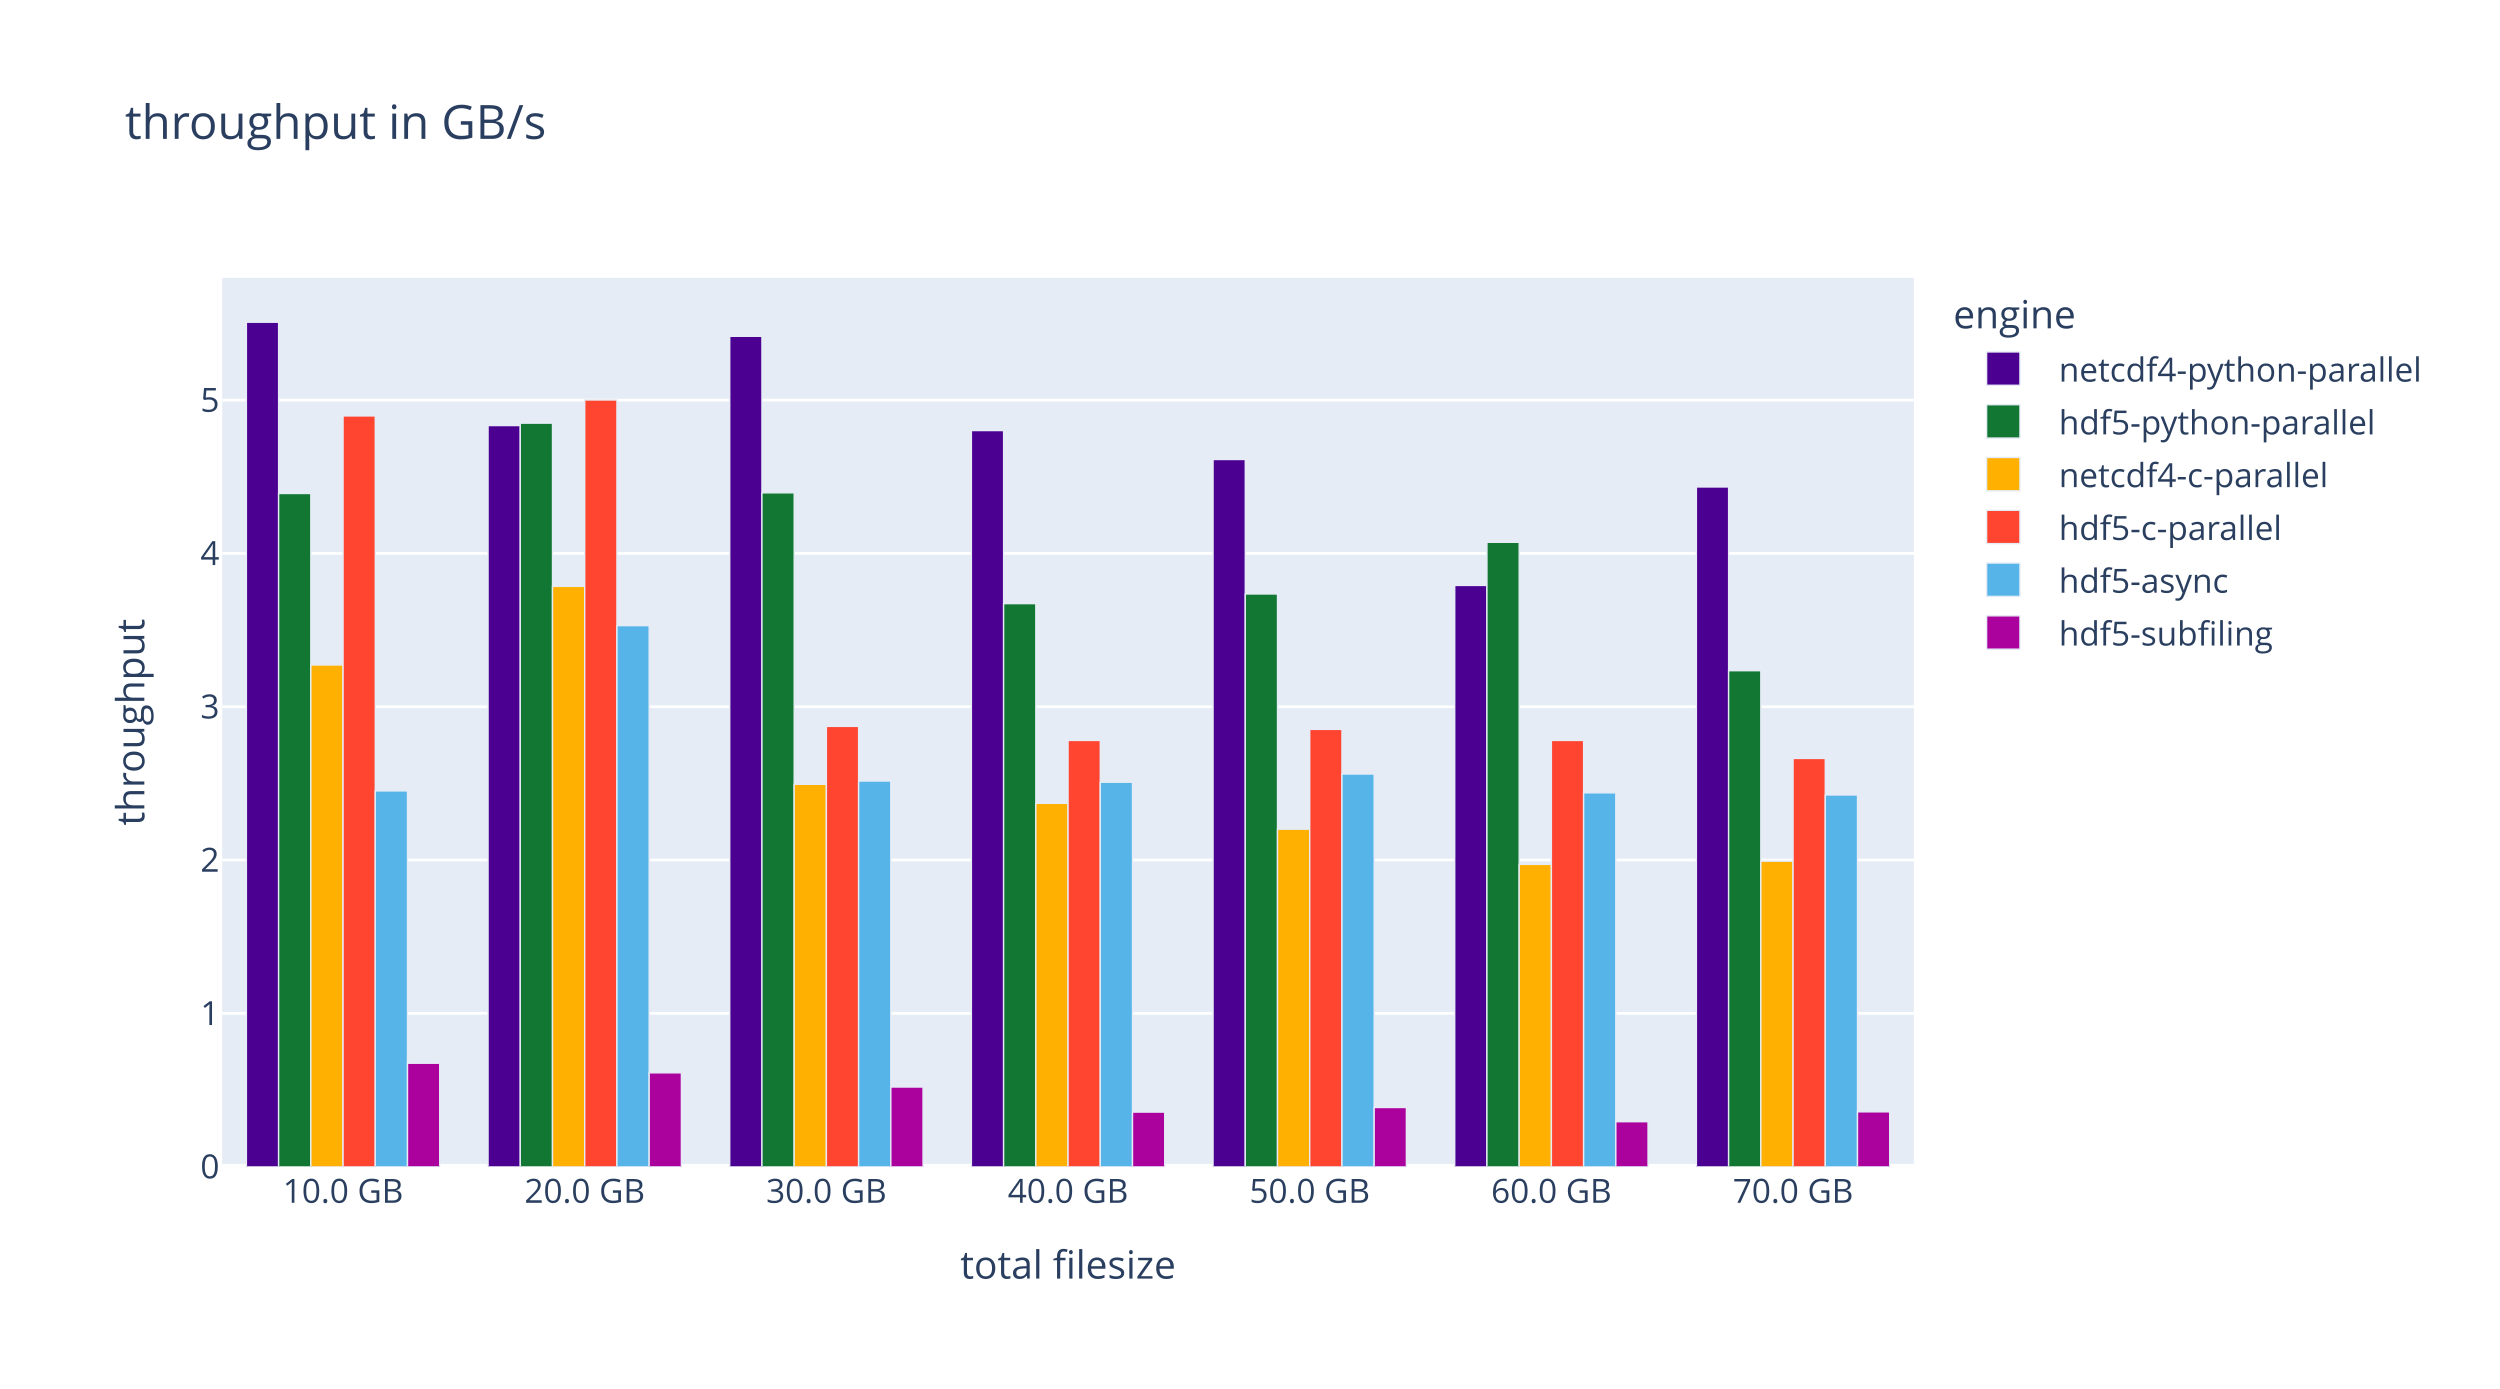
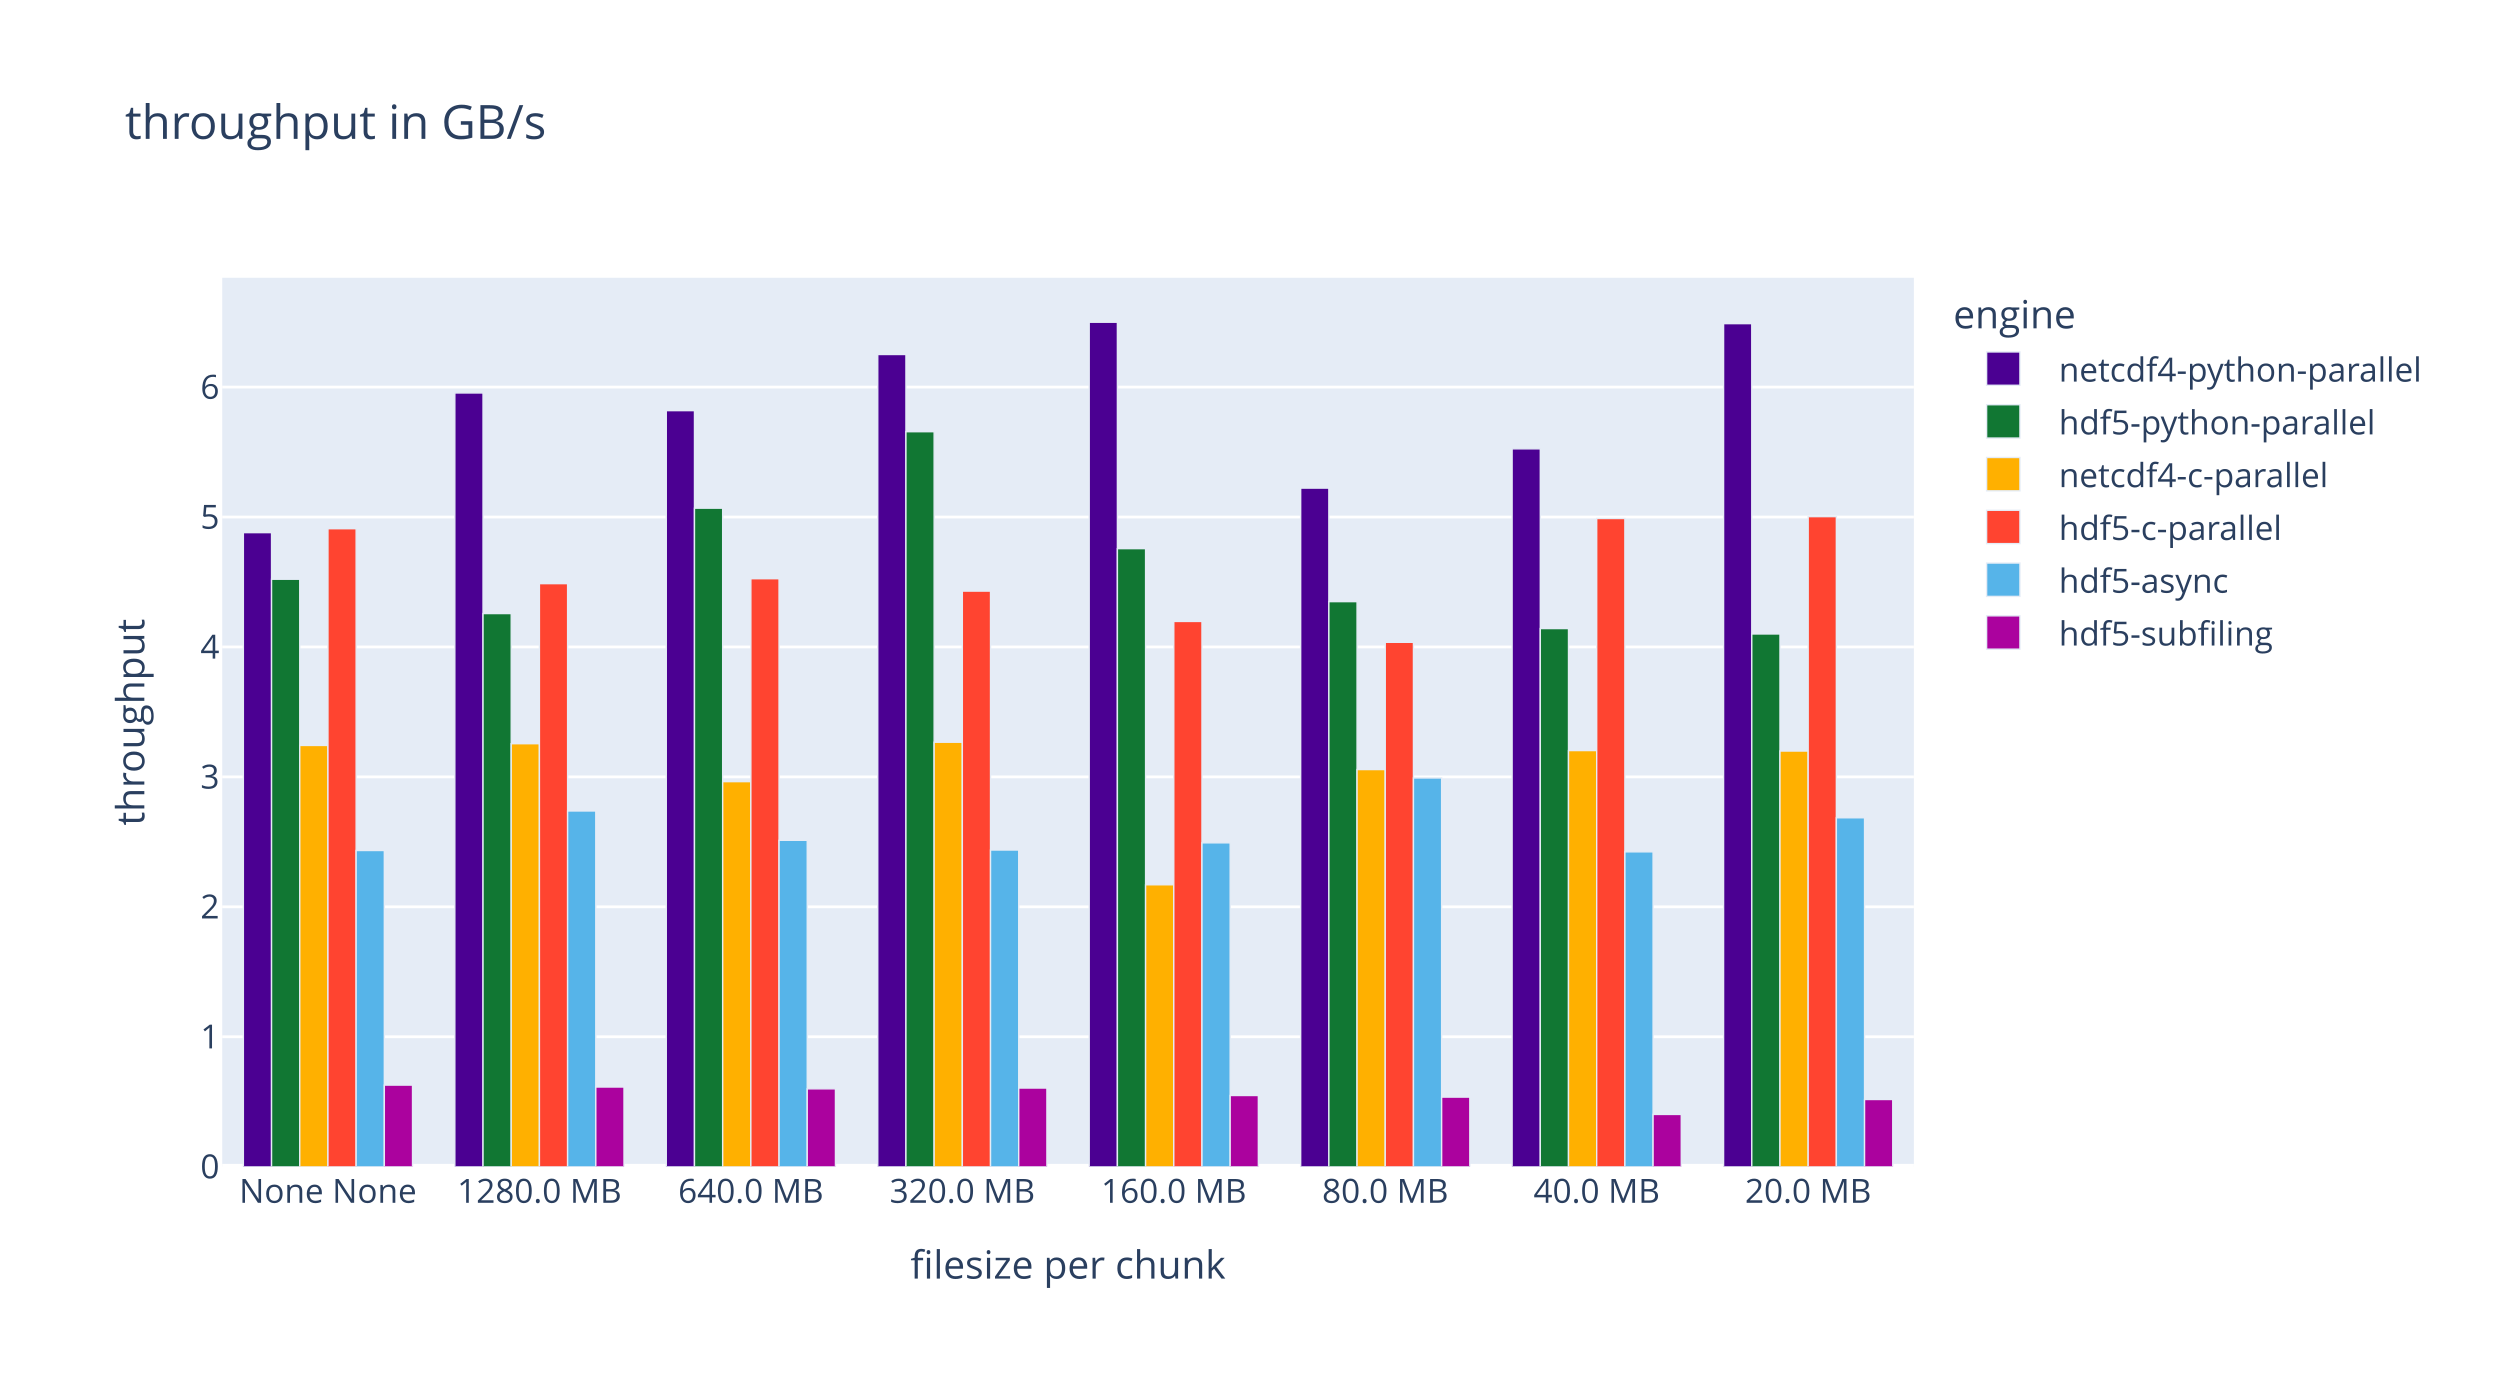
<svg xmlns="http://www.w3.org/2000/svg" class="main-svg" width="900" height="500" style="" viewBox="0 0 900 500">
  <rect x="0" y="0" width="900" height="500" style="fill: rgb(255, 255, 255); fill-opacity: 1;" />
-   <defs id="defs-3c7043">
+   <defs id="defs-789a8e">
    <g class="clips">
-       <clipPath id="clip3c7043xyplot" class="plotclip">
+       <clipPath id="clip789a8exyplot" class="plotclip">
        <rect width="609" height="320" />
      </clipPath>
-       <clipPath class="axesclip" id="clip3c7043x">
+       <clipPath class="axesclip" id="clip789a8ex">
        <rect x="80" y="0" width="609" height="500" />
      </clipPath>
-       <clipPath class="axesclip" id="clip3c7043y">
+       <clipPath class="axesclip" id="clip789a8ey">
        <rect x="0" y="100" width="900" height="320" />
      </clipPath>
-       <clipPath class="axesclip" id="clip3c7043xy">
+       <clipPath class="axesclip" id="clip789a8exy">
        <rect x="80" y="100" width="609" height="320" />
      </clipPath>
    </g>
    <g class="gradients" />
    <g class="patterns" />
  </defs>
  <g class="bglayer">
    <rect class="bg" x="80" y="100" width="609" height="320" style="fill: rgb(229, 236, 246); fill-opacity: 1; stroke-width: 0;" />
  </g>
  <g class="layer-below">
    <g class="imagelayer" />
    <g class="shapelayer" />
  </g>
  <g class="cartesianlayer">
    <g class="subplot xy">
      <g class="layer-subplot">
        <g class="shapelayer" />
        <g class="imagelayer" />
      </g>
      <g class="minor-gridlayer">
        <g class="x" />
        <g class="y" />
      </g>
      <g class="gridlayer">
        <g class="x" />
        <g class="y">
-           <path class="ygrid crisp" transform="translate(0,364.81)" d="M80,0h609" style="stroke: rgb(255, 255, 255); stroke-opacity: 1; stroke-width: 1px;" />
-           <path class="ygrid crisp" transform="translate(0,309.61)" d="M80,0h609" style="stroke: rgb(255, 255, 255); stroke-opacity: 1; stroke-width: 1px;" />
-           <path class="ygrid crisp" transform="translate(0,254.42)" d="M80,0h609" style="stroke: rgb(255, 255, 255); stroke-opacity: 1; stroke-width: 1px;" />
-           <path class="ygrid crisp" transform="translate(0,199.22)" d="M80,0h609" style="stroke: rgb(255, 255, 255); stroke-opacity: 1; stroke-width: 1px;" />
-           <path class="ygrid crisp" transform="translate(0,144.03)" d="M80,0h609" style="stroke: rgb(255, 255, 255); stroke-opacity: 1; stroke-width: 1px;" />
+           <path class="ygrid crisp" transform="translate(0,373.23)" d="M80,0h609" style="stroke: rgb(255, 255, 255); stroke-opacity: 1; stroke-width: 1px;" />
+           <path class="ygrid crisp" transform="translate(0,326.45)" d="M80,0h609" style="stroke: rgb(255, 255, 255); stroke-opacity: 1; stroke-width: 1px;" />
+           <path class="ygrid crisp" transform="translate(0,279.68)" d="M80,0h609" style="stroke: rgb(255, 255, 255); stroke-opacity: 1; stroke-width: 1px;" />
+           <path class="ygrid crisp" transform="translate(0,232.9)" d="M80,0h609" style="stroke: rgb(255, 255, 255); stroke-opacity: 1; stroke-width: 1px;" />
+           <path class="ygrid crisp" transform="translate(0,186.13)" d="M80,0h609" style="stroke: rgb(255, 255, 255); stroke-opacity: 1; stroke-width: 1px;" />
+           <path class="ygrid crisp" transform="translate(0,139.35)" d="M80,0h609" style="stroke: rgb(255, 255, 255); stroke-opacity: 1; stroke-width: 1px;" />
        </g>
      </g>
      <g class="zerolinelayer">
        <path class="yzl zl crisp" transform="translate(0,420)" d="M80,0h609" style="stroke: rgb(255, 255, 255); stroke-opacity: 1; stroke-width: 2px;" />
      </g>
      <g class="layer-between">
        <g class="shapelayer" />
        <g class="imagelayer" />
      </g>
      <path class="xlines-below" />
      <path class="ylines-below" />
      <g class="overlines-below" />
      <g class="xaxislayer-below" />
      <g class="yaxislayer-below" />
      <g class="overaxes-below" />
      <g class="overplot">
-         <g class="xy" transform="translate(80,100)" clip-path="url(#clip3c7043xyplot)">
+         <g class="xy" transform="translate(80,100)" clip-path="url(#clip789a8exyplot)">
          <g class="barlayer mlayer">
            <g class="trace bars" style="opacity: 1;">
              <g class="points">
                <g class="point">
-                   <path d="M8.7,320V16H20.3V320Z" style="vector-effect: none; opacity: 1; stroke-width: 0.5px; fill: rgb(75, 0, 146); fill-opacity: 1; stroke: rgb(229, 236, 246); stroke-opacity: 1;" />
-                 </g>
-                 <g class="point">
-                   <path d="M95.7,320V53.21H107.3V320Z" style="vector-effect: none; opacity: 1; stroke-width: 0.5px; fill: rgb(75, 0, 146); fill-opacity: 1; stroke: rgb(229, 236, 246); stroke-opacity: 1;" />
-                 </g>
-                 <g class="point">
-                   <path d="M182.7,320V21.06H194.3V320Z" style="vector-effect: none; opacity: 1; stroke-width: 0.5px; fill: rgb(75, 0, 146); fill-opacity: 1; stroke: rgb(229, 236, 246); stroke-opacity: 1;" />
-                 </g>
-                 <g class="point">
-                   <path d="M269.7,320V55H281.3V320Z" style="vector-effect: none; opacity: 1; stroke-width: 0.5px; fill: rgb(75, 0, 146); fill-opacity: 1; stroke: rgb(229, 236, 246); stroke-opacity: 1;" />
-                 </g>
-                 <g class="point">
-                   <path d="M356.7,320V65.43H368.3V320Z" style="vector-effect: none; opacity: 1; stroke-width: 0.5px; fill: rgb(75, 0, 146); fill-opacity: 1; stroke: rgb(229, 236, 246); stroke-opacity: 1;" />
-                 </g>
-                 <g class="point">
-                   <path d="M443.7,320V110.76H455.3V320Z" style="vector-effect: none; opacity: 1; stroke-width: 0.5px; fill: rgb(75, 0, 146); fill-opacity: 1; stroke: rgb(229, 236, 246); stroke-opacity: 1;" />
-                 </g>
-                 <g class="point">
-                   <path d="M530.7,320V75.32H542.3V320Z" style="vector-effect: none; opacity: 1; stroke-width: 0.5px; fill: rgb(75, 0, 146); fill-opacity: 1; stroke: rgb(229, 236, 246); stroke-opacity: 1;" />
-                 </g>
-               </g>
-             </g>
-             <g class="trace bars" style="opacity: 1;">
-               <g class="points">
-                 <g class="point">
-                   <path d="M20.3,320V77.66H31.9V320Z" style="vector-effect: none; opacity: 1; stroke-width: 0.5px; fill: rgb(17, 119, 51); fill-opacity: 1; stroke: rgb(229, 236, 246); stroke-opacity: 1;" />
-                 </g>
-                 <g class="point">
-                   <path d="M107.3,320V52.33H118.9V320Z" style="vector-effect: none; opacity: 1; stroke-width: 0.5px; fill: rgb(17, 119, 51); fill-opacity: 1; stroke: rgb(229, 236, 246); stroke-opacity: 1;" />
-                 </g>
-                 <g class="point">
-                   <path d="M194.3,320V77.42H205.9V320Z" style="vector-effect: none; opacity: 1; stroke-width: 0.5px; fill: rgb(17, 119, 51); fill-opacity: 1; stroke: rgb(229, 236, 246); stroke-opacity: 1;" />
-                 </g>
-                 <g class="point">
-                   <path d="M281.3,320V117.32H292.9V320Z" style="vector-effect: none; opacity: 1; stroke-width: 0.5px; fill: rgb(17, 119, 51); fill-opacity: 1; stroke: rgb(229, 236, 246); stroke-opacity: 1;" />
-                 </g>
-                 <g class="point">
-                   <path d="M368.3,320V113.83H379.9V320Z" style="vector-effect: none; opacity: 1; stroke-width: 0.5px; fill: rgb(17, 119, 51); fill-opacity: 1; stroke: rgb(229, 236, 246); stroke-opacity: 1;" />
-                 </g>
-                 <g class="point">
-                   <path d="M455.3,320V95.24H466.9V320Z" style="vector-effect: none; opacity: 1; stroke-width: 0.5px; fill: rgb(17, 119, 51); fill-opacity: 1; stroke: rgb(229, 236, 246); stroke-opacity: 1;" />
-                 </g>
-                 <g class="point">
-                   <path d="M542.3,320V141.45H553.9V320Z" style="vector-effect: none; opacity: 1; stroke-width: 0.5px; fill: rgb(17, 119, 51); fill-opacity: 1; stroke: rgb(229, 236, 246); stroke-opacity: 1;" />
-                 </g>
-               </g>
-             </g>
-             <g class="trace bars" style="opacity: 1;">
-               <g class="points">
-                 <g class="point">
-                   <path d="M31.9,320V139.38H43.5V320Z" style="vector-effect: none; opacity: 1; stroke-width: 0.5px; fill: rgb(255, 176, 0); fill-opacity: 1; stroke: rgb(229, 236, 246); stroke-opacity: 1;" />
-                 </g>
-                 <g class="point">
-                   <path d="M118.9,320V111.09H130.5V320Z" style="vector-effect: none; opacity: 1; stroke-width: 0.5px; fill: rgb(255, 176, 0); fill-opacity: 1; stroke: rgb(229, 236, 246); stroke-opacity: 1;" />
-                 </g>
-                 <g class="point">
-                   <path d="M205.9,320V182.36H217.5V320Z" style="vector-effect: none; opacity: 1; stroke-width: 0.5px; fill: rgb(255, 176, 0); fill-opacity: 1; stroke: rgb(229, 236, 246); stroke-opacity: 1;" />
-                 </g>
-                 <g class="point">
-                   <path d="M292.9,320V189.2H304.5V320Z" style="vector-effect: none; opacity: 1; stroke-width: 0.5px; fill: rgb(255, 176, 0); fill-opacity: 1; stroke: rgb(229, 236, 246); stroke-opacity: 1;" />
-                 </g>
-                 <g class="point">
-                   <path d="M379.9,320V198.5H391.5V320Z" style="vector-effect: none; opacity: 1; stroke-width: 0.5px; fill: rgb(255, 176, 0); fill-opacity: 1; stroke: rgb(229, 236, 246); stroke-opacity: 1;" />
-                 </g>
-                 <g class="point">
-                   <path d="M466.9,320V211.18H478.5V320Z" style="vector-effect: none; opacity: 1; stroke-width: 0.5px; fill: rgb(255, 176, 0); fill-opacity: 1; stroke: rgb(229, 236, 246); stroke-opacity: 1;" />
-                 </g>
-                 <g class="point">
-                   <path d="M553.9,320V210.02H565.5V320Z" style="vector-effect: none; opacity: 1; stroke-width: 0.5px; fill: rgb(255, 176, 0); fill-opacity: 1; stroke: rgb(229, 236, 246); stroke-opacity: 1;" />
-                 </g>
-               </g>
-             </g>
-             <g class="trace bars" style="opacity: 1;">
-               <g class="points">
-                 <g class="point">
-                   <path d="M43.5,320V49.73H55.1V320Z" style="vector-effect: none; opacity: 1; stroke-width: 0.5px; fill: rgb(255, 68, 48); fill-opacity: 1; stroke: rgb(229, 236, 246); stroke-opacity: 1;" />
-                 </g>
-                 <g class="point">
-                   <path d="M130.5,320V43.98H142.1V320Z" style="vector-effect: none; opacity: 1; stroke-width: 0.5px; fill: rgb(255, 68, 48); fill-opacity: 1; stroke: rgb(229, 236, 246); stroke-opacity: 1;" />
-                 </g>
-                 <g class="point">
-                   <path d="M217.5,320V161.49H229.1V320Z" style="vector-effect: none; opacity: 1; stroke-width: 0.5px; fill: rgb(255, 68, 48); fill-opacity: 1; stroke: rgb(229, 236, 246); stroke-opacity: 1;" />
-                 </g>
-                 <g class="point">
-                   <path d="M304.5,320V166.55H316.1V320Z" style="vector-effect: none; opacity: 1; stroke-width: 0.5px; fill: rgb(255, 68, 48); fill-opacity: 1; stroke: rgb(229, 236, 246); stroke-opacity: 1;" />
-                 </g>
-                 <g class="point">
-                   <path d="M391.5,320V162.58H403.1V320Z" style="vector-effect: none; opacity: 1; stroke-width: 0.5px; fill: rgb(255, 68, 48); fill-opacity: 1; stroke: rgb(229, 236, 246); stroke-opacity: 1;" />
-                 </g>
-                 <g class="point">
-                   <path d="M478.5,320V166.55H490.1V320Z" style="vector-effect: none; opacity: 1; stroke-width: 0.5px; fill: rgb(255, 68, 48); fill-opacity: 1; stroke: rgb(229, 236, 246); stroke-opacity: 1;" />
-                 </g>
-                 <g class="point">
-                   <path d="M565.5,320V173.03H577.1V320Z" style="vector-effect: none; opacity: 1; stroke-width: 0.5px; fill: rgb(255, 68, 48); fill-opacity: 1; stroke: rgb(229, 236, 246); stroke-opacity: 1;" />
-                 </g>
-               </g>
-             </g>
-             <g class="trace bars" style="opacity: 1;">
-               <g class="points">
-                 <g class="point">
-                   <path d="M55.1,320V184.73H66.7V320Z" style="vector-effect: none; opacity: 1; stroke-width: 0.5px; fill: rgb(86, 180, 233); fill-opacity: 1; stroke: rgb(229, 236, 246); stroke-opacity: 1;" />
-                 </g>
-                 <g class="point">
-                   <path d="M142.1,320V125.24H153.7V320Z" style="vector-effect: none; opacity: 1; stroke-width: 0.5px; fill: rgb(86, 180, 233); fill-opacity: 1; stroke: rgb(229, 236, 246); stroke-opacity: 1;" />
-                 </g>
-                 <g class="point">
-                   <path d="M229.1,320V181.17H240.7V320Z" style="vector-effect: none; opacity: 1; stroke-width: 0.5px; fill: rgb(86, 180, 233); fill-opacity: 1; stroke: rgb(229, 236, 246); stroke-opacity: 1;" />
-                 </g>
-                 <g class="point">
-                   <path d="M316.1,320V181.61H327.7V320Z" style="vector-effect: none; opacity: 1; stroke-width: 0.5px; fill: rgb(86, 180, 233); fill-opacity: 1; stroke: rgb(229, 236, 246); stroke-opacity: 1;" />
-                 </g>
-                 <g class="point">
-                   <path d="M403.1,320V178.65H414.7V320Z" style="vector-effect: none; opacity: 1; stroke-width: 0.5px; fill: rgb(86, 180, 233); fill-opacity: 1; stroke: rgb(229, 236, 246); stroke-opacity: 1;" />
-                 </g>
-                 <g class="point">
-                   <path d="M490.1,320V185.41H501.7V320Z" style="vector-effect: none; opacity: 1; stroke-width: 0.5px; fill: rgb(86, 180, 233); fill-opacity: 1; stroke: rgb(229, 236, 246); stroke-opacity: 1;" />
-                 </g>
-                 <g class="point">
-                   <path d="M577.1,320V186.2H588.7V320Z" style="vector-effect: none; opacity: 1; stroke-width: 0.5px; fill: rgb(86, 180, 233); fill-opacity: 1; stroke: rgb(229, 236, 246); stroke-opacity: 1;" />
-                 </g>
-               </g>
-             </g>
-             <g class="trace bars" style="opacity: 1;">
-               <g class="points">
-                 <g class="point">
-                   <path d="M66.7,320V282.76H78.3V320Z" style="vector-effect: none; opacity: 1; stroke-width: 0.5px; fill: rgb(171, 2, 158); fill-opacity: 1; stroke: rgb(229, 236, 246); stroke-opacity: 1;" />
-                 </g>
-                 <g class="point">
-                   <path d="M153.7,320V286.21H165.3V320Z" style="vector-effect: none; opacity: 1; stroke-width: 0.5px; fill: rgb(171, 2, 158); fill-opacity: 1; stroke: rgb(229, 236, 246); stroke-opacity: 1;" />
-                 </g>
-                 <g class="point">
-                   <path d="M240.7,320V291.33H252.3V320Z" style="vector-effect: none; opacity: 1; stroke-width: 0.5px; fill: rgb(171, 2, 158); fill-opacity: 1; stroke: rgb(229, 236, 246); stroke-opacity: 1;" />
-                 </g>
-                 <g class="point">
-                   <path d="M327.7,320V300.35H339.3V320Z" style="vector-effect: none; opacity: 1; stroke-width: 0.5px; fill: rgb(171, 2, 158); fill-opacity: 1; stroke: rgb(229, 236, 246); stroke-opacity: 1;" />
-                 </g>
-                 <g class="point">
-                   <path d="M414.7,320V298.7H426.3V320Z" style="vector-effect: none; opacity: 1; stroke-width: 0.5px; fill: rgb(171, 2, 158); fill-opacity: 1; stroke: rgb(229, 236, 246); stroke-opacity: 1;" />
-                 </g>
-                 <g class="point">
-                   <path d="M501.7,320V303.81H513.3V320Z" style="vector-effect: none; opacity: 1; stroke-width: 0.5px; fill: rgb(171, 2, 158); fill-opacity: 1; stroke: rgb(229, 236, 246); stroke-opacity: 1;" />
-                 </g>
-                 <g class="point">
-                   <path d="M588.7,320V300.27H600.3V320Z" style="vector-effect: none; opacity: 1; stroke-width: 0.5px; fill: rgb(171, 2, 158); fill-opacity: 1; stroke: rgb(229, 236, 246); stroke-opacity: 1;" />
+                   <path d="M7.61,320V91.74H17.76V320Z" style="vector-effect: none; opacity: 1; stroke-width: 0.5px; fill: rgb(75, 0, 146); fill-opacity: 1; stroke: rgb(229, 236, 246); stroke-opacity: 1;" />
+                 </g>
+                 <g class="point">
+                   <path d="M83.74,320V41.46H93.89V320Z" style="vector-effect: none; opacity: 1; stroke-width: 0.5px; fill: rgb(75, 0, 146); fill-opacity: 1; stroke: rgb(229, 236, 246); stroke-opacity: 1;" />
+                 </g>
+                 <g class="point">
+                   <path d="M159.86,320V47.82H170.01V320Z" style="vector-effect: none; opacity: 1; stroke-width: 0.5px; fill: rgb(75, 0, 146); fill-opacity: 1; stroke: rgb(229, 236, 246); stroke-opacity: 1;" />
+                 </g>
+                 <g class="point">
+                   <path d="M235.99,320V27.62H246.14V320Z" style="vector-effect: none; opacity: 1; stroke-width: 0.5px; fill: rgb(75, 0, 146); fill-opacity: 1; stroke: rgb(229, 236, 246); stroke-opacity: 1;" />
+                 </g>
+                 <g class="point">
+                   <path d="M312.11,320V16H322.26V320Z" style="vector-effect: none; opacity: 1; stroke-width: 0.5px; fill: rgb(75, 0, 146); fill-opacity: 1; stroke: rgb(229, 236, 246); stroke-opacity: 1;" />
+                 </g>
+                 <g class="point">
+                   <path d="M388.24,320V75.72H398.39V320Z" style="vector-effect: none; opacity: 1; stroke-width: 0.5px; fill: rgb(75, 0, 146); fill-opacity: 1; stroke: rgb(229, 236, 246); stroke-opacity: 1;" />
+                 </g>
+                 <g class="point">
+                   <path d="M464.36,320V61.58H474.51V320Z" style="vector-effect: none; opacity: 1; stroke-width: 0.5px; fill: rgb(75, 0, 146); fill-opacity: 1; stroke: rgb(229, 236, 246); stroke-opacity: 1;" />
+                 </g>
+                 <g class="point">
+                   <path d="M540.49,320V16.51H550.64V320Z" style="vector-effect: none; opacity: 1; stroke-width: 0.5px; fill: rgb(75, 0, 146); fill-opacity: 1; stroke: rgb(229, 236, 246); stroke-opacity: 1;" />
+                 </g>
+               </g>
+             </g>
+             <g class="trace bars" style="opacity: 1;">
+               <g class="points">
+                 <g class="point">
+                   <path d="M17.76,320V108.52H27.91V320Z" style="vector-effect: none; opacity: 1; stroke-width: 0.5px; fill: rgb(17, 119, 51); fill-opacity: 1; stroke: rgb(229, 236, 246); stroke-opacity: 1;" />
+                 </g>
+                 <g class="point">
+                   <path d="M93.89,320V120.89H104.04V320Z" style="vector-effect: none; opacity: 1; stroke-width: 0.5px; fill: rgb(17, 119, 51); fill-opacity: 1; stroke: rgb(229, 236, 246); stroke-opacity: 1;" />
+                 </g>
+                 <g class="point">
+                   <path d="M170.01,320V82.95H180.16V320Z" style="vector-effect: none; opacity: 1; stroke-width: 0.5px; fill: rgb(17, 119, 51); fill-opacity: 1; stroke: rgb(229, 236, 246); stroke-opacity: 1;" />
+                 </g>
+                 <g class="point">
+                   <path d="M246.14,320V55.42H256.29V320Z" style="vector-effect: none; opacity: 1; stroke-width: 0.5px; fill: rgb(17, 119, 51); fill-opacity: 1; stroke: rgb(229, 236, 246); stroke-opacity: 1;" />
+                 </g>
+                 <g class="point">
+                   <path d="M322.26,320V97.52H332.41V320Z" style="vector-effect: none; opacity: 1; stroke-width: 0.5px; fill: rgb(17, 119, 51); fill-opacity: 1; stroke: rgb(229, 236, 246); stroke-opacity: 1;" />
+                 </g>
+                 <g class="point">
+                   <path d="M398.39,320V116.59H408.54V320Z" style="vector-effect: none; opacity: 1; stroke-width: 0.5px; fill: rgb(17, 119, 51); fill-opacity: 1; stroke: rgb(229, 236, 246); stroke-opacity: 1;" />
+                 </g>
+                 <g class="point">
+                   <path d="M474.51,320V126.29H484.66V320Z" style="vector-effect: none; opacity: 1; stroke-width: 0.5px; fill: rgb(17, 119, 51); fill-opacity: 1; stroke: rgb(229, 236, 246); stroke-opacity: 1;" />
+                 </g>
+                 <g class="point">
+                   <path d="M550.64,320V128.23H560.79V320Z" style="vector-effect: none; opacity: 1; stroke-width: 0.5px; fill: rgb(17, 119, 51); fill-opacity: 1; stroke: rgb(229, 236, 246); stroke-opacity: 1;" />
+                 </g>
+               </g>
+             </g>
+             <g class="trace bars" style="opacity: 1;">
+               <g class="points">
+                 <g class="point">
+                   <path d="M27.91,320V168.35H38.06V320Z" style="vector-effect: none; opacity: 1; stroke-width: 0.5px; fill: rgb(255, 176, 0); fill-opacity: 1; stroke: rgb(229, 236, 246); stroke-opacity: 1;" />
+                 </g>
+                 <g class="point">
+                   <path d="M104.04,320V167.74H114.19V320Z" style="vector-effect: none; opacity: 1; stroke-width: 0.5px; fill: rgb(255, 176, 0); fill-opacity: 1; stroke: rgb(229, 236, 246); stroke-opacity: 1;" />
+                 </g>
+                 <g class="point">
+                   <path d="M180.16,320V181.39H190.31V320Z" style="vector-effect: none; opacity: 1; stroke-width: 0.5px; fill: rgb(255, 176, 0); fill-opacity: 1; stroke: rgb(229, 236, 246); stroke-opacity: 1;" />
+                 </g>
+                 <g class="point">
+                   <path d="M256.29,320V167.2H266.44V320Z" style="vector-effect: none; opacity: 1; stroke-width: 0.5px; fill: rgb(255, 176, 0); fill-opacity: 1; stroke: rgb(229, 236, 246); stroke-opacity: 1;" />
+                 </g>
+                 <g class="point">
+                   <path d="M332.41,320V218.51H342.56V320Z" style="vector-effect: none; opacity: 1; stroke-width: 0.5px; fill: rgb(255, 176, 0); fill-opacity: 1; stroke: rgb(229, 236, 246); stroke-opacity: 1;" />
+                 </g>
+                 <g class="point">
+                   <path d="M408.54,320V177.04H418.69V320Z" style="vector-effect: none; opacity: 1; stroke-width: 0.5px; fill: rgb(255, 176, 0); fill-opacity: 1; stroke: rgb(229, 236, 246); stroke-opacity: 1;" />
+                 </g>
+                 <g class="point">
+                   <path d="M484.66,320V170.21H494.81V320Z" style="vector-effect: none; opacity: 1; stroke-width: 0.5px; fill: rgb(255, 176, 0); fill-opacity: 1; stroke: rgb(229, 236, 246); stroke-opacity: 1;" />
+                 </g>
+                 <g class="point">
+                   <path d="M560.79,320V170.38H570.94V320Z" style="vector-effect: none; opacity: 1; stroke-width: 0.5px; fill: rgb(255, 176, 0); fill-opacity: 1; stroke: rgb(229, 236, 246); stroke-opacity: 1;" />
+                 </g>
+               </g>
+             </g>
+             <g class="trace bars" style="opacity: 1;">
+               <g class="points">
+                 <g class="point">
+                   <path d="M38.06,320V90.34H48.21V320Z" style="vector-effect: none; opacity: 1; stroke-width: 0.5px; fill: rgb(255, 68, 48); fill-opacity: 1; stroke: rgb(229, 236, 246); stroke-opacity: 1;" />
+                 </g>
+                 <g class="point">
+                   <path d="M114.19,320V110.12H124.34V320Z" style="vector-effect: none; opacity: 1; stroke-width: 0.5px; fill: rgb(255, 68, 48); fill-opacity: 1; stroke: rgb(229, 236, 246); stroke-opacity: 1;" />
+                 </g>
+                 <g class="point">
+                   <path d="M190.31,320V108.33H200.46V320Z" style="vector-effect: none; opacity: 1; stroke-width: 0.5px; fill: rgb(255, 68, 48); fill-opacity: 1; stroke: rgb(229, 236, 246); stroke-opacity: 1;" />
+                 </g>
+                 <g class="point">
+                   <path d="M266.44,320V112.79H276.59V320Z" style="vector-effect: none; opacity: 1; stroke-width: 0.5px; fill: rgb(255, 68, 48); fill-opacity: 1; stroke: rgb(229, 236, 246); stroke-opacity: 1;" />
+                 </g>
+                 <g class="point">
+                   <path d="M342.56,320V123.71H352.71V320Z" style="vector-effect: none; opacity: 1; stroke-width: 0.5px; fill: rgb(255, 68, 48); fill-opacity: 1; stroke: rgb(229, 236, 246); stroke-opacity: 1;" />
+                 </g>
+                 <g class="point">
+                   <path d="M418.69,320V131.22H428.84V320Z" style="vector-effect: none; opacity: 1; stroke-width: 0.5px; fill: rgb(255, 68, 48); fill-opacity: 1; stroke: rgb(229, 236, 246); stroke-opacity: 1;" />
+                 </g>
+                 <g class="point">
+                   <path d="M494.81,320V86.67H504.96V320Z" style="vector-effect: none; opacity: 1; stroke-width: 0.5px; fill: rgb(255, 68, 48); fill-opacity: 1; stroke: rgb(229, 236, 246); stroke-opacity: 1;" />
+                 </g>
+                 <g class="point">
+                   <path d="M570.94,320V85.99H581.09V320Z" style="vector-effect: none; opacity: 1; stroke-width: 0.5px; fill: rgb(255, 68, 48); fill-opacity: 1; stroke: rgb(229, 236, 246); stroke-opacity: 1;" />
+                 </g>
+               </g>
+             </g>
+             <g class="trace bars" style="opacity: 1;">
+               <g class="points">
+                 <g class="point">
+                   <path d="M48.21,320V206.18H58.36V320Z" style="vector-effect: none; opacity: 1; stroke-width: 0.5px; fill: rgb(86, 180, 233); fill-opacity: 1; stroke: rgb(229, 236, 246); stroke-opacity: 1;" />
+                 </g>
+                 <g class="point">
+                   <path d="M124.34,320V191.95H134.49V320Z" style="vector-effect: none; opacity: 1; stroke-width: 0.5px; fill: rgb(86, 180, 233); fill-opacity: 1; stroke: rgb(229, 236, 246); stroke-opacity: 1;" />
+                 </g>
+                 <g class="point">
+                   <path d="M200.46,320V202.52H210.61V320Z" style="vector-effect: none; opacity: 1; stroke-width: 0.5px; fill: rgb(86, 180, 233); fill-opacity: 1; stroke: rgb(229, 236, 246); stroke-opacity: 1;" />
+                 </g>
+                 <g class="point">
+                   <path d="M276.59,320V206.01H286.74V320Z" style="vector-effect: none; opacity: 1; stroke-width: 0.5px; fill: rgb(86, 180, 233); fill-opacity: 1; stroke: rgb(229, 236, 246); stroke-opacity: 1;" />
+                 </g>
+                 <g class="point">
+                   <path d="M352.71,320V203.42H362.86V320Z" style="vector-effect: none; opacity: 1; stroke-width: 0.5px; fill: rgb(86, 180, 233); fill-opacity: 1; stroke: rgb(229, 236, 246); stroke-opacity: 1;" />
+                 </g>
+                 <g class="point">
+                   <path d="M428.84,320V180.06H438.99V320Z" style="vector-effect: none; opacity: 1; stroke-width: 0.5px; fill: rgb(86, 180, 233); fill-opacity: 1; stroke: rgb(229, 236, 246); stroke-opacity: 1;" />
+                 </g>
+                 <g class="point">
+                   <path d="M504.96,320V206.66H515.11V320Z" style="vector-effect: none; opacity: 1; stroke-width: 0.5px; fill: rgb(86, 180, 233); fill-opacity: 1; stroke: rgb(229, 236, 246); stroke-opacity: 1;" />
+                 </g>
+                 <g class="point">
+                   <path d="M581.09,320V194.39H591.24V320Z" style="vector-effect: none; opacity: 1; stroke-width: 0.5px; fill: rgb(86, 180, 233); fill-opacity: 1; stroke: rgb(229, 236, 246); stroke-opacity: 1;" />
+                 </g>
+               </g>
+             </g>
+             <g class="trace bars" style="opacity: 1;">
+               <g class="points">
+                 <g class="point">
+                   <path d="M58.36,320V290.63H68.51V320Z" style="vector-effect: none; opacity: 1; stroke-width: 0.5px; fill: rgb(171, 2, 158); fill-opacity: 1; stroke: rgb(229, 236, 246); stroke-opacity: 1;" />
+                 </g>
+                 <g class="point">
+                   <path d="M134.49,320V291.33H144.64V320Z" style="vector-effect: none; opacity: 1; stroke-width: 0.5px; fill: rgb(171, 2, 158); fill-opacity: 1; stroke: rgb(229, 236, 246); stroke-opacity: 1;" />
+                 </g>
+                 <g class="point">
+                   <path d="M210.61,320V291.98H220.76V320Z" style="vector-effect: none; opacity: 1; stroke-width: 0.5px; fill: rgb(171, 2, 158); fill-opacity: 1; stroke: rgb(229, 236, 246); stroke-opacity: 1;" />
+                 </g>
+                 <g class="point">
+                   <path d="M286.74,320V291.7H296.89V320Z" style="vector-effect: none; opacity: 1; stroke-width: 0.5px; fill: rgb(171, 2, 158); fill-opacity: 1; stroke: rgb(229, 236, 246); stroke-opacity: 1;" />
+                 </g>
+                 <g class="point">
+                   <path d="M362.86,320V294.39H373.01V320Z" style="vector-effect: none; opacity: 1; stroke-width: 0.5px; fill: rgb(171, 2, 158); fill-opacity: 1; stroke: rgb(229, 236, 246); stroke-opacity: 1;" />
+                 </g>
+                 <g class="point">
+                   <path d="M438.99,320V294.96H449.14V320Z" style="vector-effect: none; opacity: 1; stroke-width: 0.5px; fill: rgb(171, 2, 158); fill-opacity: 1; stroke: rgb(229, 236, 246); stroke-opacity: 1;" />
+                 </g>
+                 <g class="point">
+                   <path d="M515.11,320V301.19H525.26V320Z" style="vector-effect: none; opacity: 1; stroke-width: 0.5px; fill: rgb(171, 2, 158); fill-opacity: 1; stroke: rgb(229, 236, 246); stroke-opacity: 1;" />
+                 </g>
+                 <g class="point">
+                   <path d="M591.24,320V295.83H601.39V320Z" style="vector-effect: none; opacity: 1; stroke-width: 0.5px; fill: rgb(171, 2, 158); fill-opacity: 1; stroke: rgb(229, 236, 246); stroke-opacity: 1;" />
                </g>
              </g>
            </g>
          </g>
        </g>
      </g>
      <path class="xlines-above crisp" d="M0,0" style="fill: none;" />
      <path class="ylines-above crisp" d="M0,0" style="fill: none;" />
      <g class="overlines-above" />
      <g class="xaxislayer-above">
        <g class="xtick">
-           <text text-anchor="middle" x="0" y="433" transform="translate(123.5,0)" style="font-family: 'Open Sans', verdana, arial, sans-serif; font-size: 12px; fill: rgb(42, 63, 95); fill-opacity: 1; white-space: pre; opacity: 1;">10.0 GB</text>
-         </g>
-         <g class="xtick">
-           <text text-anchor="middle" x="0" y="433" transform="translate(210.5,0)" style="font-family: 'Open Sans', verdana, arial, sans-serif; font-size: 12px; fill: rgb(42, 63, 95); fill-opacity: 1; white-space: pre; opacity: 1;">20.0 GB</text>
-         </g>
-         <g class="xtick">
-           <text text-anchor="middle" x="0" y="433" transform="translate(297.5,0)" style="font-family: 'Open Sans', verdana, arial, sans-serif; font-size: 12px; fill: rgb(42, 63, 95); fill-opacity: 1; white-space: pre; opacity: 1;">30.0 GB</text>
-         </g>
-         <g class="xtick">
-           <text text-anchor="middle" x="0" y="433" transform="translate(384.5,0)" style="font-family: 'Open Sans', verdana, arial, sans-serif; font-size: 12px; fill: rgb(42, 63, 95); fill-opacity: 1; white-space: pre; opacity: 1;">40.0 GB</text>
-         </g>
-         <g class="xtick">
-           <text text-anchor="middle" x="0" y="433" transform="translate(471.5,0)" style="font-family: 'Open Sans', verdana, arial, sans-serif; font-size: 12px; fill: rgb(42, 63, 95); fill-opacity: 1; white-space: pre; opacity: 1;">50.0 GB</text>
-         </g>
-         <g class="xtick">
-           <text text-anchor="middle" x="0" y="433" transform="translate(558.5,0)" style="font-family: 'Open Sans', verdana, arial, sans-serif; font-size: 12px; fill: rgb(42, 63, 95); fill-opacity: 1; white-space: pre; opacity: 1;">60.0 GB</text>
-         </g>
-         <g class="xtick">
-           <text text-anchor="middle" x="0" y="433" transform="translate(645.5,0)" style="font-family: 'Open Sans', verdana, arial, sans-serif; font-size: 12px; fill: rgb(42, 63, 95); fill-opacity: 1; white-space: pre; opacity: 1;">70.0 GB</text>
+           <text text-anchor="middle" x="0" y="433" transform="translate(118.06,0)" style="font-family: 'Open Sans', verdana, arial, sans-serif; font-size: 12px; fill: rgb(42, 63, 95); fill-opacity: 1; white-space: pre; opacity: 1;">None None</text>
+         </g>
+         <g class="xtick">
+           <text text-anchor="middle" x="0" y="433" transform="translate(194.19,0)" style="font-family: 'Open Sans', verdana, arial, sans-serif; font-size: 12px; fill: rgb(42, 63, 95); fill-opacity: 1; white-space: pre; opacity: 1;">1280.0 MB</text>
+         </g>
+         <g class="xtick">
+           <text text-anchor="middle" x="0" y="433" transform="translate(270.31,0)" style="font-family: 'Open Sans', verdana, arial, sans-serif; font-size: 12px; fill: rgb(42, 63, 95); fill-opacity: 1; white-space: pre; opacity: 1;">640.0 MB</text>
+         </g>
+         <g class="xtick">
+           <text text-anchor="middle" x="0" y="433" transform="translate(346.44,0)" style="font-family: 'Open Sans', verdana, arial, sans-serif; font-size: 12px; fill: rgb(42, 63, 95); fill-opacity: 1; white-space: pre; opacity: 1;">320.0 MB</text>
+         </g>
+         <g class="xtick">
+           <text text-anchor="middle" x="0" y="433" transform="translate(422.56,0)" style="font-family: 'Open Sans', verdana, arial, sans-serif; font-size: 12px; fill: rgb(42, 63, 95); fill-opacity: 1; white-space: pre; opacity: 1;">160.0 MB</text>
+         </g>
+         <g class="xtick">
+           <text text-anchor="middle" x="0" y="433" transform="translate(498.69,0)" style="font-family: 'Open Sans', verdana, arial, sans-serif; font-size: 12px; fill: rgb(42, 63, 95); fill-opacity: 1; white-space: pre; opacity: 1;">80.0 MB</text>
+         </g>
+         <g class="xtick">
+           <text text-anchor="middle" x="0" y="433" transform="translate(574.81,0)" style="font-family: 'Open Sans', verdana, arial, sans-serif; font-size: 12px; fill: rgb(42, 63, 95); fill-opacity: 1; white-space: pre; opacity: 1;">40.0 MB</text>
+         </g>
+         <g class="xtick">
+           <text text-anchor="middle" x="0" y="433" transform="translate(650.94,0)" style="font-family: 'Open Sans', verdana, arial, sans-serif; font-size: 12px; fill: rgb(42, 63, 95); fill-opacity: 1; white-space: pre; opacity: 1;">20.0 MB</text>
        </g>
      </g>
      <g class="yaxislayer-above">
        <g class="ytick">
          <text text-anchor="end" x="79" y="4.2" transform="translate(0,420)" style="font-family: 'Open Sans', verdana, arial, sans-serif; font-size: 12px; fill: rgb(42, 63, 95); fill-opacity: 1; white-space: pre; opacity: 1;">0</text>
        </g>
        <g class="ytick">
-           <text text-anchor="end" x="79" y="4.2" style="font-family: 'Open Sans', verdana, arial, sans-serif; font-size: 12px; fill: rgb(42, 63, 95); fill-opacity: 1; white-space: pre; opacity: 1;" transform="translate(0,364.81)">1</text>
-         </g>
-         <g class="ytick">
-           <text text-anchor="end" x="79" y="4.2" style="font-family: 'Open Sans', verdana, arial, sans-serif; font-size: 12px; fill: rgb(42, 63, 95); fill-opacity: 1; white-space: pre; opacity: 1;" transform="translate(0,309.61)">2</text>
-         </g>
-         <g class="ytick">
-           <text text-anchor="end" x="79" y="4.2" style="font-family: 'Open Sans', verdana, arial, sans-serif; font-size: 12px; fill: rgb(42, 63, 95); fill-opacity: 1; white-space: pre; opacity: 1;" transform="translate(0,254.42)">3</text>
-         </g>
-         <g class="ytick">
-           <text text-anchor="end" x="79" y="4.2" style="font-family: 'Open Sans', verdana, arial, sans-serif; font-size: 12px; fill: rgb(42, 63, 95); fill-opacity: 1; white-space: pre; opacity: 1;" transform="translate(0,199.22)">4</text>
-         </g>
-         <g class="ytick">
-           <text text-anchor="end" x="79" y="4.2" style="font-family: 'Open Sans', verdana, arial, sans-serif; font-size: 12px; fill: rgb(42, 63, 95); fill-opacity: 1; white-space: pre; opacity: 1;" transform="translate(0,144.03)">5</text>
+           <text text-anchor="end" x="79" y="4.2" style="font-family: 'Open Sans', verdana, arial, sans-serif; font-size: 12px; fill: rgb(42, 63, 95); fill-opacity: 1; white-space: pre; opacity: 1;" transform="translate(0,373.23)">1</text>
+         </g>
+         <g class="ytick">
+           <text text-anchor="end" x="79" y="4.2" style="font-family: 'Open Sans', verdana, arial, sans-serif; font-size: 12px; fill: rgb(42, 63, 95); fill-opacity: 1; white-space: pre; opacity: 1;" transform="translate(0,326.45)">2</text>
+         </g>
+         <g class="ytick">
+           <text text-anchor="end" x="79" y="4.2" style="font-family: 'Open Sans', verdana, arial, sans-serif; font-size: 12px; fill: rgb(42, 63, 95); fill-opacity: 1; white-space: pre; opacity: 1;" transform="translate(0,279.68)">3</text>
+         </g>
+         <g class="ytick">
+           <text text-anchor="end" x="79" y="4.2" style="font-family: 'Open Sans', verdana, arial, sans-serif; font-size: 12px; fill: rgb(42, 63, 95); fill-opacity: 1; white-space: pre; opacity: 1;" transform="translate(0,232.9)">4</text>
+         </g>
+         <g class="ytick">
+           <text text-anchor="end" x="79" y="4.2" style="font-family: 'Open Sans', verdana, arial, sans-serif; font-size: 12px; fill: rgb(42, 63, 95); fill-opacity: 1; white-space: pre; opacity: 1;" transform="translate(0,186.13)">5</text>
+         </g>
+         <g class="ytick">
+           <text text-anchor="end" x="79" y="4.2" style="font-family: 'Open Sans', verdana, arial, sans-serif; font-size: 12px; fill: rgb(42, 63, 95); fill-opacity: 1; white-space: pre; opacity: 1;" transform="translate(0,139.35)">6</text>
        </g>
      </g>
      <g class="overaxes-above" />
    </g>
  </g>
  <g class="polarlayer" />
  <g class="smithlayer" />
  <g class="ternarylayer" />
  <g class="geolayer" />
  <g class="funnelarealayer" />
  <g class="pielayer" />
  <g class="iciclelayer" />
  <g class="treemaplayer" />
  <g class="sunburstlayer" />
  <g class="glimages" />
-   <defs id="topdefs-3c7043">
+   <defs id="topdefs-789a8e">
    <g class="clips" />
-     <clipPath id="legend3c7043">
+     <clipPath id="legend789a8e">
      <rect width="187" height="143" x="0" y="0" />
    </clipPath>
  </defs>
  <g class="layer-above">
    <g class="imagelayer" />
    <g class="shapelayer" />
  </g>
  <g class="infolayer">
    <g class="legend" pointer-events="all" transform="translate(701.18,100)">
      <rect class="bg" shape-rendering="crispEdges" width="187" height="143" x="0" y="0" style="stroke: rgb(68, 68, 68); stroke-opacity: 1; fill: rgb(255, 255, 255); fill-opacity: 1; stroke-width: 0px;" />
-       <g class="scrollbox" transform="" clip-path="url(#legend3c7043)">
+       <g class="scrollbox" transform="" clip-path="url(#legend789a8e)">
        <text class="legendtitletext" text-anchor="start" x="2" y="18.2" style="font-family: 'Open Sans', verdana, arial, sans-serif; font-size: 14px; fill: rgb(42, 63, 95); fill-opacity: 1; white-space: pre;">engine</text>
        <g class="groups" transform="">
          <g class="traces" transform="translate(0,32.7)" style="opacity: 1;">
            <text class="legendtext" text-anchor="start" x="40" y="4.68" style="font-family: 'Open Sans', verdana, arial, sans-serif; font-size: 12px; fill: rgb(42, 63, 95); fill-opacity: 1; white-space: pre;">netcdf4-python-parallel</text>
            <g class="layers" style="opacity: 1;">
              <g class="legendfill" />
              <g class="legendlines" />
              <g class="legendsymbols">
                <g class="legendpoints">
                  <path class="legendundefined" d="M6,6H-6V-6H6Z" transform="translate(20,0)" style="stroke-width: 0.5px; fill: rgb(75, 0, 146); fill-opacity: 1; stroke: rgb(229, 236, 246); stroke-opacity: 1;" />
                </g>
              </g>
            </g>
            <rect class="legendtoggle" x="0" y="-9.5" width="181.047" height="19" style="fill: rgb(0, 0, 0); fill-opacity: 0;" />
          </g>
        </g>
        <g class="groups" transform="">
          <g class="traces" transform="translate(0,51.7)" style="opacity: 1;">
            <text class="legendtext" text-anchor="start" x="40" y="4.68" style="font-family: 'Open Sans', verdana, arial, sans-serif; font-size: 12px; fill: rgb(42, 63, 95); fill-opacity: 1; white-space: pre;">hdf5-python-parallel</text>
            <g class="layers" style="opacity: 1;">
              <g class="legendfill" />
              <g class="legendlines" />
              <g class="legendsymbols">
                <g class="legendpoints">
                  <path class="legendundefined" d="M6,6H-6V-6H6Z" transform="translate(20,0)" style="stroke-width: 0.5px; fill: rgb(17, 119, 51); fill-opacity: 1; stroke: rgb(229, 236, 246); stroke-opacity: 1;" />
                </g>
              </g>
            </g>
            <rect class="legendtoggle" x="0" y="-9.5" width="181.047" height="19" style="fill: rgb(0, 0, 0); fill-opacity: 0;" />
          </g>
        </g>
        <g class="groups" transform="">
          <g class="traces" transform="translate(0,70.7)" style="opacity: 1;">
            <text class="legendtext" text-anchor="start" x="40" y="4.68" style="font-family: 'Open Sans', verdana, arial, sans-serif; font-size: 12px; fill: rgb(42, 63, 95); fill-opacity: 1; white-space: pre;">netcdf4-c-parallel</text>
            <g class="layers" style="opacity: 1;">
              <g class="legendfill" />
              <g class="legendlines" />
              <g class="legendsymbols">
                <g class="legendpoints">
                  <path class="legendundefined" d="M6,6H-6V-6H6Z" transform="translate(20,0)" style="stroke-width: 0.5px; fill: rgb(255, 176, 0); fill-opacity: 1; stroke: rgb(229, 236, 246); stroke-opacity: 1;" />
                </g>
              </g>
            </g>
            <rect class="legendtoggle" x="0" y="-9.5" width="181.047" height="19" style="fill: rgb(0, 0, 0); fill-opacity: 0;" />
          </g>
        </g>
        <g class="groups" transform="">
          <g class="traces" transform="translate(0,89.7)" style="opacity: 1;">
            <text class="legendtext" text-anchor="start" x="40" y="4.68" style="font-family: 'Open Sans', verdana, arial, sans-serif; font-size: 12px; fill: rgb(42, 63, 95); fill-opacity: 1; white-space: pre;">hdf5-c-parallel</text>
            <g class="layers" style="opacity: 1;">
              <g class="legendfill" />
              <g class="legendlines" />
              <g class="legendsymbols">
                <g class="legendpoints">
                  <path class="legendundefined" d="M6,6H-6V-6H6Z" transform="translate(20,0)" style="stroke-width: 0.5px; fill: rgb(255, 68, 48); fill-opacity: 1; stroke: rgb(229, 236, 246); stroke-opacity: 1;" />
                </g>
              </g>
            </g>
            <rect class="legendtoggle" x="0" y="-9.5" width="181.047" height="19" style="fill: rgb(0, 0, 0); fill-opacity: 0;" />
          </g>
        </g>
        <g class="groups" transform="">
          <g class="traces" transform="translate(0,108.7)" style="opacity: 1;">
            <text class="legendtext" text-anchor="start" x="40" y="4.68" style="font-family: 'Open Sans', verdana, arial, sans-serif; font-size: 12px; fill: rgb(42, 63, 95); fill-opacity: 1; white-space: pre;">hdf5-async</text>
            <g class="layers" style="opacity: 1;">
              <g class="legendfill" />
              <g class="legendlines" />
              <g class="legendsymbols">
                <g class="legendpoints">
                  <path class="legendundefined" d="M6,6H-6V-6H6Z" transform="translate(20,0)" style="stroke-width: 0.5px; fill: rgb(86, 180, 233); fill-opacity: 1; stroke: rgb(229, 236, 246); stroke-opacity: 1;" />
                </g>
              </g>
            </g>
            <rect class="legendtoggle" x="0" y="-9.5" width="181.047" height="19" style="fill: rgb(0, 0, 0); fill-opacity: 0;" />
          </g>
        </g>
        <g class="groups" transform="">
          <g class="traces" transform="translate(0,127.7)" style="opacity: 1;">
            <text class="legendtext" text-anchor="start" x="40" y="4.68" style="font-family: 'Open Sans', verdana, arial, sans-serif; font-size: 12px; fill: rgb(42, 63, 95); fill-opacity: 1; white-space: pre;">hdf5-subfiling</text>
            <g class="layers" style="opacity: 1;">
              <g class="legendfill" />
              <g class="legendlines" />
              <g class="legendsymbols">
                <g class="legendpoints">
                  <path class="legendundefined" d="M6,6H-6V-6H6Z" transform="translate(20,0)" style="stroke-width: 0.5px; fill: rgb(171, 2, 158); fill-opacity: 1; stroke: rgb(229, 236, 246); stroke-opacity: 1;" />
                </g>
              </g>
            </g>
            <rect class="legendtoggle" x="0" y="-9.5" width="181.047" height="19" style="fill: rgb(0, 0, 0); fill-opacity: 0;" />
          </g>
        </g>
      </g>
      <rect class="scrollbar" rx="20" ry="3" width="0" height="0" x="0" y="0" style="fill: rgb(128, 139, 164); fill-opacity: 1;" />
    </g>
    <g class="g-gtitle">
      <text class="gtitle" x="45" y="50" text-anchor="start" dy="0em" style="opacity: 1; font-family: 'Open Sans', verdana, arial, sans-serif; font-size: 17px; fill: rgb(42, 63, 95); fill-opacity: 1; white-space: pre;">throughput in GB/s</text>
    </g>
    <g class="g-xtitle">
-       <text class="xtitle" x="384.5" y="460.3" text-anchor="middle" style="opacity: 1; font-family: 'Open Sans', verdana, arial, sans-serif; font-size: 14px; fill: rgb(42, 63, 95); fill-opacity: 1; white-space: pre;">total filesize</text>
+       <text class="xtitle" x="384.5" y="460.3" text-anchor="middle" style="opacity: 1; font-family: 'Open Sans', verdana, arial, sans-serif; font-size: 14px; fill: rgb(42, 63, 95); fill-opacity: 1; white-space: pre;">filesize per chunk</text>
    </g>
    <g class="g-ytitle">
      <text class="ytitle" transform="rotate(-90,51.95938,260)" x="51.959" y="260" text-anchor="middle" style="opacity: 1; font-family: 'Open Sans', verdana, arial, sans-serif; font-size: 14px; fill: rgb(42, 63, 95); fill-opacity: 1; white-space: pre;">throughput</text>
    </g>
  </g>
</svg>
